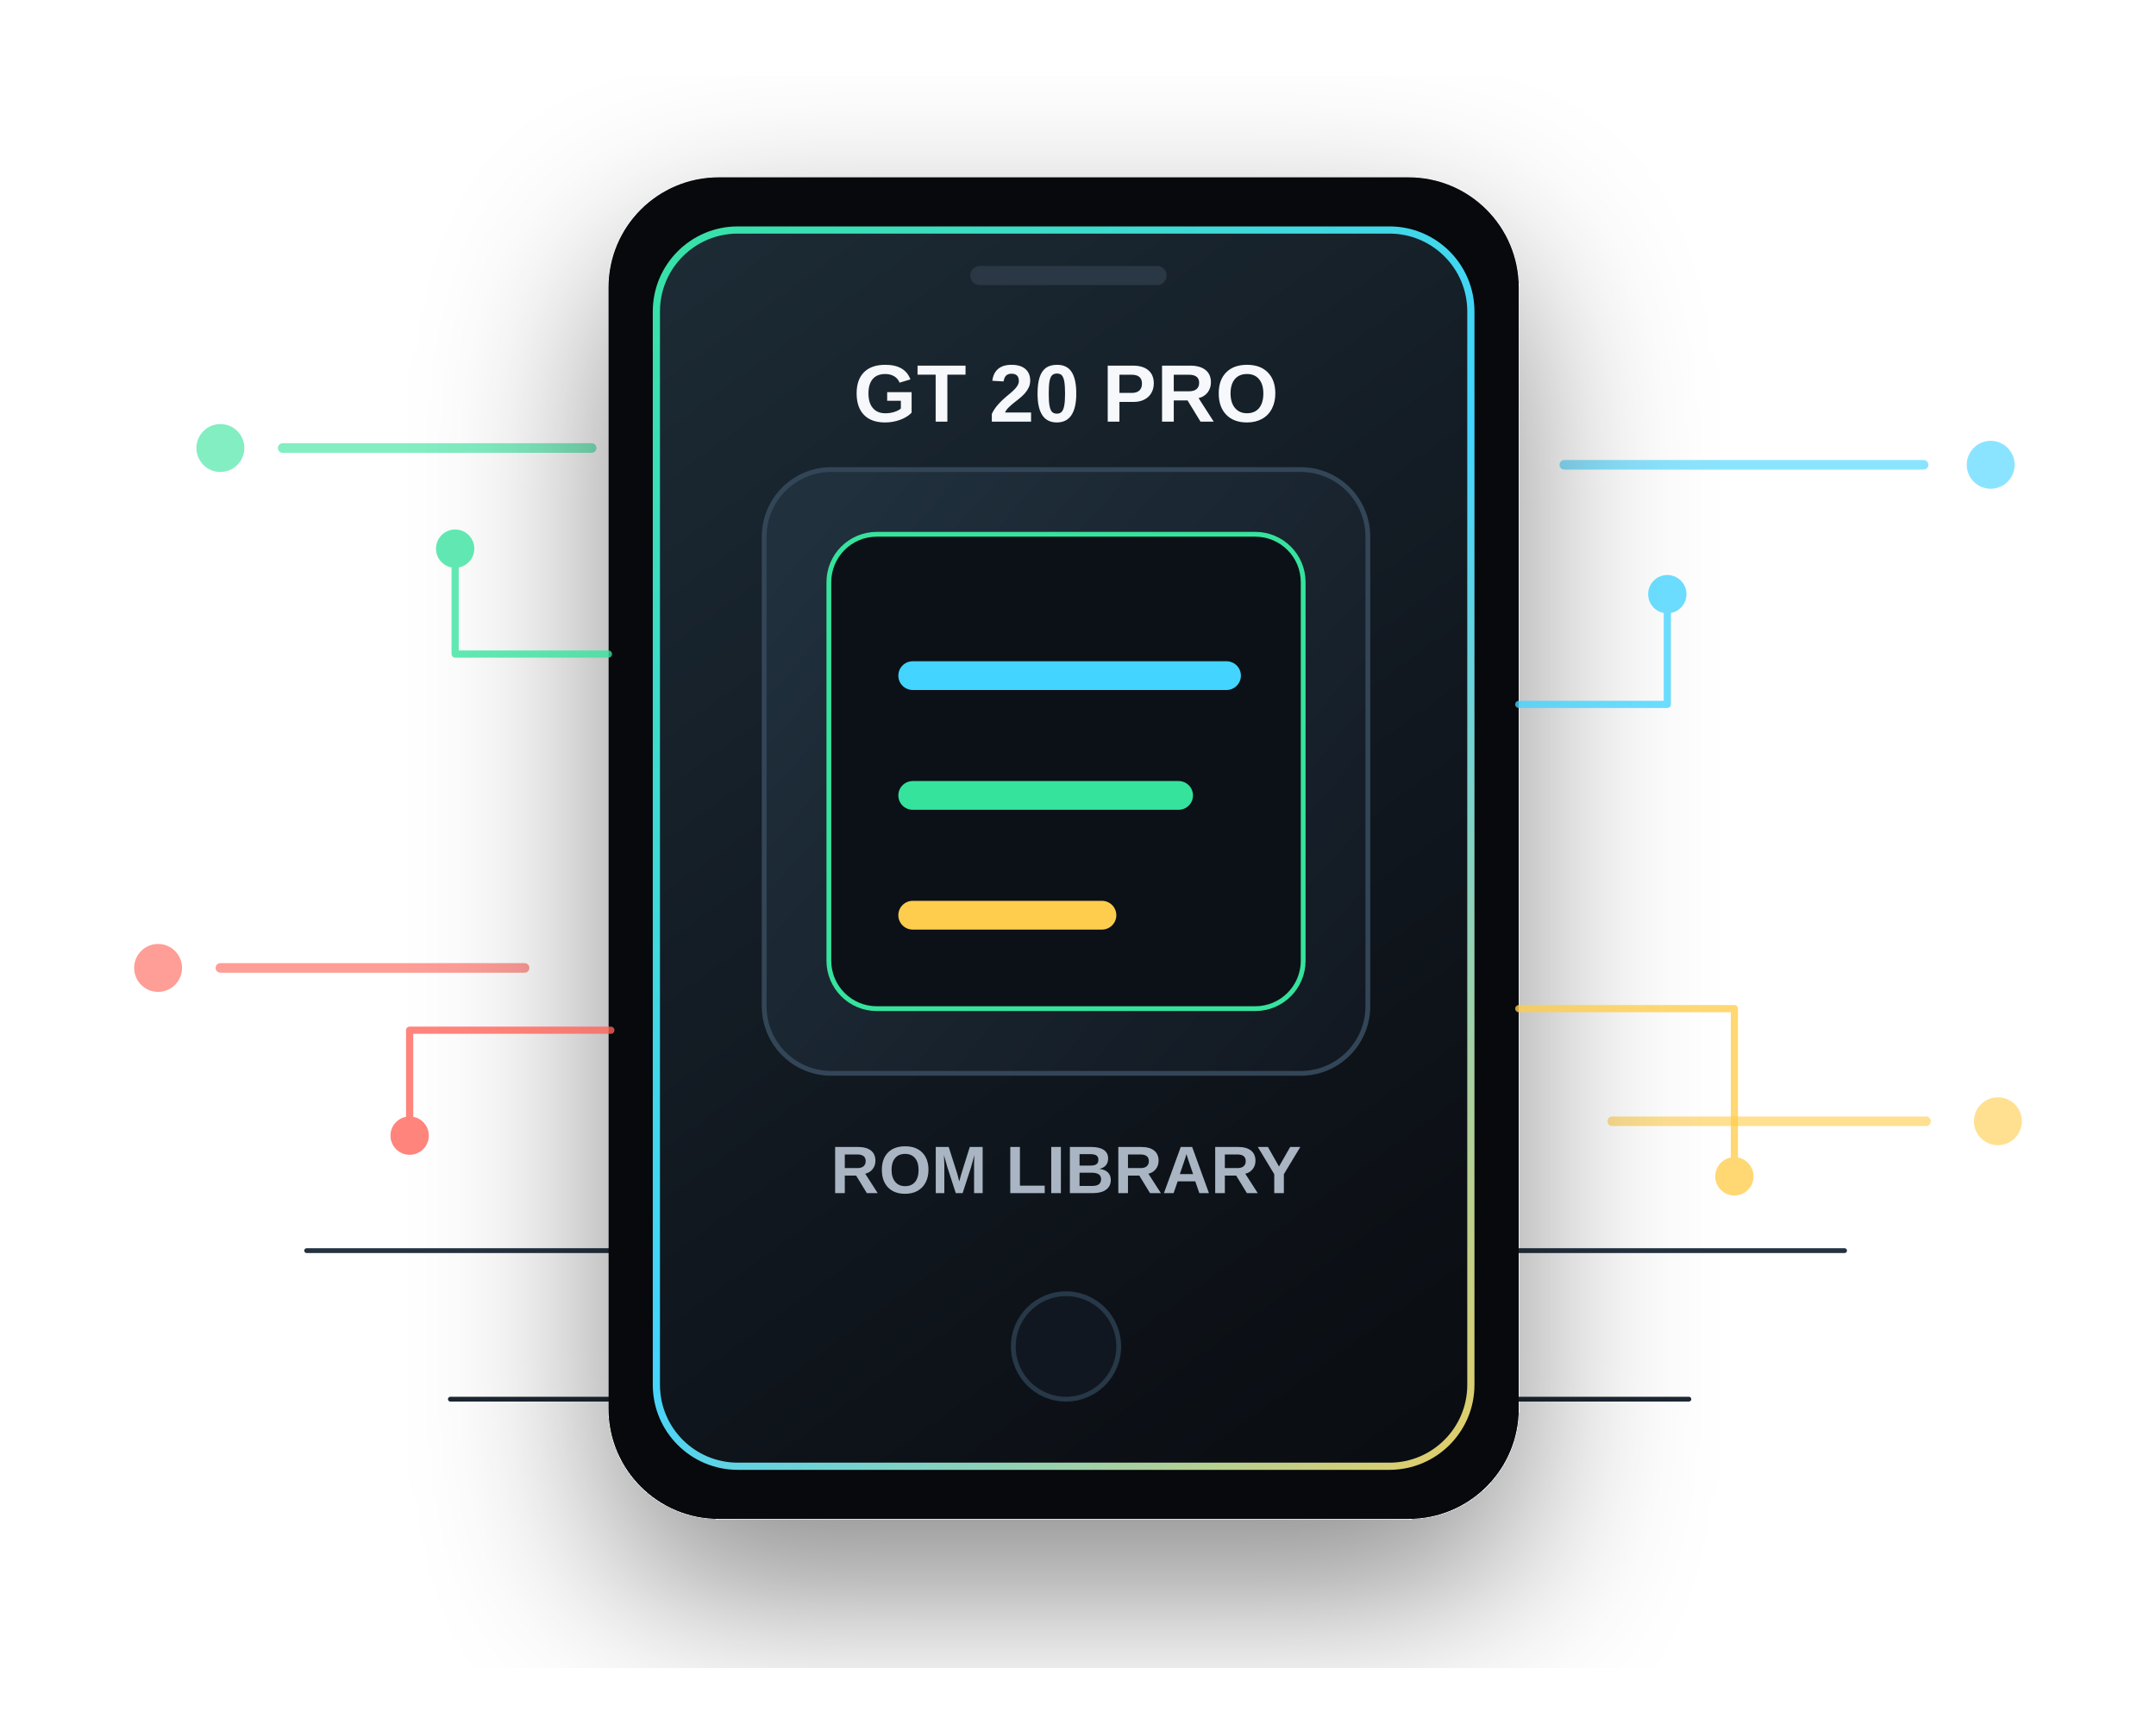
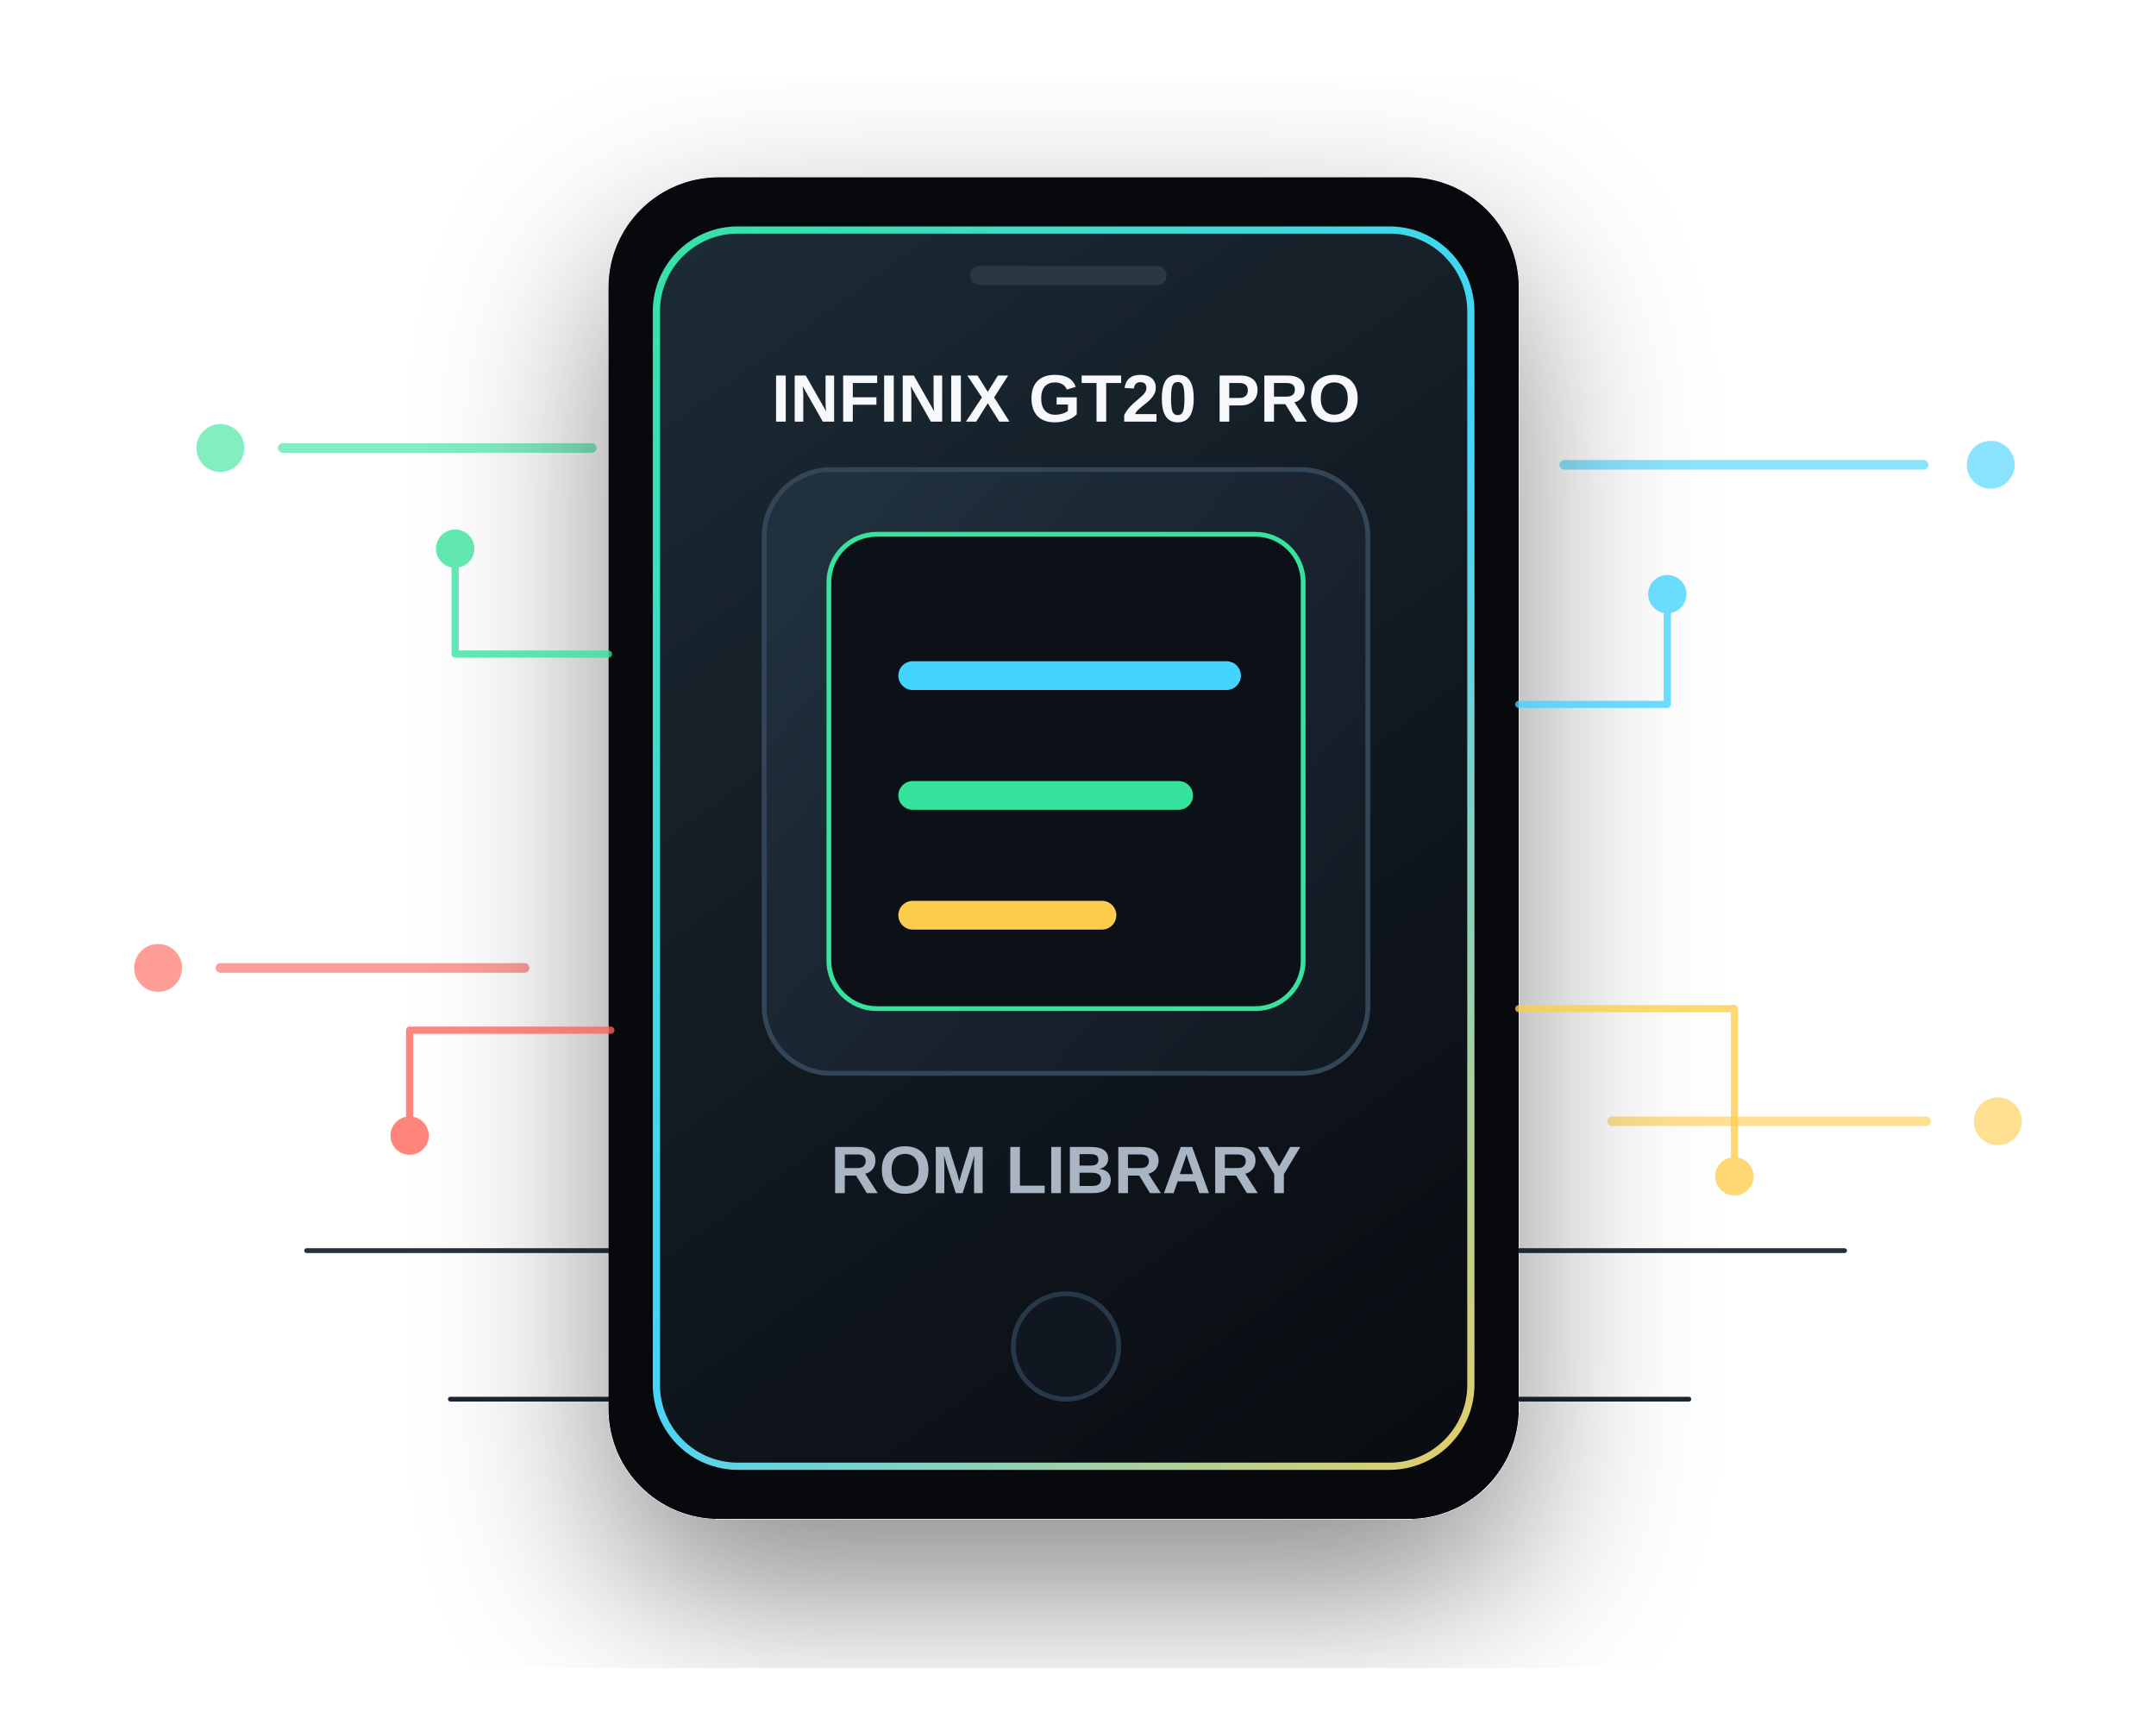
- <svg xmlns="http://www.w3.org/2000/svg" width="900" height="720" viewBox="0 0 900 720" fill="none" role="img" aria-label="GT 20 Pro ROM panel artwork">
+ <svg xmlns="http://www.w3.org/2000/svg" width="900" height="720" viewBox="0 0 900 720" fill="none" role="img" aria-label="INFINIX GT20 PRO ROM panel artwork">
  <defs>
    <linearGradient id="screen" x1="268" y1="112" x2="639" y2="624" gradientUnits="userSpaceOnUse">
      <stop stop-color="#1c2b35" />
      <stop offset="0.52" stop-color="#111820" />
      <stop offset="1" stop-color="#090b0f" />
    </linearGradient>
    <linearGradient id="accentA" x1="210" y1="134" x2="712" y2="573" gradientUnits="userSpaceOnUse">
      <stop stop-color="#36e39d" />
      <stop offset="0.5" stop-color="#43d4ff" />
      <stop offset="1" stop-color="#ffcd4d" />
    </linearGradient>
    <linearGradient id="chip" x1="322" y1="238" x2="575" y2="456" gradientUnits="userSpaceOnUse">
      <stop stop-color="#20303d" />
      <stop offset="1" stop-color="#111720" />
    </linearGradient>
    <filter id="softShadow" x="107" y="32" width="666" height="664" filterUnits="userSpaceOnUse" color-interpolation-filters="sRGB">
      <feFlood flood-opacity="0" result="BackgroundImageFix" />
      <feColorMatrix in="SourceAlpha" type="matrix" values="0 0 0 0 0 0 0 0 0 0 0 0 0 0 0 0 0 0 127 0" result="hardAlpha" />
      <feOffset dy="32" />
      <feGaussianBlur stdDeviation="38" />
      <feComposite in2="hardAlpha" operator="out" />
      <feColorMatrix type="matrix" values="0 0 0 0 0 0 0 0 0 0 0 0 0 0 0 0 0 0 0.45 0" />
      <feBlend mode="normal" in2="BackgroundImageFix" result="effect1_dropShadow_1_1" />
      <feBlend mode="normal" in="SourceGraphic" in2="effect1_dropShadow_1_1" result="shape" />
    </filter>
  </defs>
  <path d="M128 522H770" stroke="#233241" stroke-width="2" stroke-linecap="round" />
  <path d="M188 584H705" stroke="#1c2733" stroke-width="2" stroke-linecap="round" />
  <g opacity="0.62">
    <path d="M118 187H247" stroke="#36E39D" stroke-width="4" stroke-linecap="round" />
    <path d="M653 194H803" stroke="#43D4FF" stroke-width="4" stroke-linecap="round" />
    <path d="M673 468H804" stroke="#FFCD4D" stroke-width="4" stroke-linecap="round" />
    <path d="M92 404H219" stroke="#FF6157" stroke-width="4" stroke-linecap="round" />
    <circle cx="92" cy="187" r="10" fill="#36E39D" />
    <circle cx="831" cy="194" r="10" fill="#43D4FF" />
    <circle cx="834" cy="468" r="10" fill="#FFCD4D" />
    <circle cx="66" cy="404" r="10" fill="#FF6157" />
  </g>
  <g filter="url(#softShadow)">
    <rect x="254" y="74" width="380" height="560" rx="46" fill="#07090D" />
    <rect x="274" y="96" width="340" height="516" rx="34" fill="url(#screen)" stroke="url(#accentA)" stroke-width="3" />
    <rect x="405" y="111" width="82" height="8" rx="4" fill="#2A3744" />
    <circle cx="445" cy="562" r="22" fill="#111720" stroke="#273848" stroke-width="2" />
  </g>
  <rect x="319" y="196" width="252" height="252" rx="28" fill="url(#chip)" stroke="#334657" stroke-width="2" />
  <rect x="346" y="223" width="198" height="198" rx="20" fill="#0C1118" stroke="#36E39D" stroke-width="2" />
  <path d="M381 282H512" stroke="#43D4FF" stroke-width="12" stroke-linecap="round" />
  <path d="M381 332H492" stroke="#36E39D" stroke-width="12" stroke-linecap="round" />
  <path d="M381 382H460" stroke="#FFCD4D" stroke-width="12" stroke-linecap="round" />
-   <text x="445" y="176" text-anchor="middle" fill="#F6F8FB" font-family="Arial, sans-serif" font-size="34" font-weight="800" letter-spacing="0">GT 20 PRO</text>
+   <text x="445" y="176" text-anchor="middle" fill="#F6F8FB" font-family="Arial, sans-serif" font-size="28" font-weight="800" letter-spacing="0">INFINIX GT20 PRO</text>
  <text x="445" y="498" text-anchor="middle" fill="#AAB5C3" font-family="Arial, sans-serif" font-size="28" font-weight="700" letter-spacing="0">ROM LIBRARY</text>
  <g opacity="0.78">
    <path d="M254 273H190V229" stroke="#36E39D" stroke-width="3" stroke-linecap="round" stroke-linejoin="round" />
    <path d="M634 294H696V248" stroke="#43D4FF" stroke-width="3" stroke-linecap="round" stroke-linejoin="round" />
    <path d="M255 430H171V474" stroke="#FF6157" stroke-width="3" stroke-linecap="round" stroke-linejoin="round" />
    <path d="M634 421H724V491" stroke="#FFCD4D" stroke-width="3" stroke-linecap="round" stroke-linejoin="round" />
    <circle cx="190" cy="229" r="8" fill="#36E39D" />
    <circle cx="696" cy="248" r="8" fill="#43D4FF" />
    <circle cx="171" cy="474" r="8" fill="#FF6157" />
    <circle cx="724" cy="491" r="8" fill="#FFCD4D" />
  </g>
</svg>
